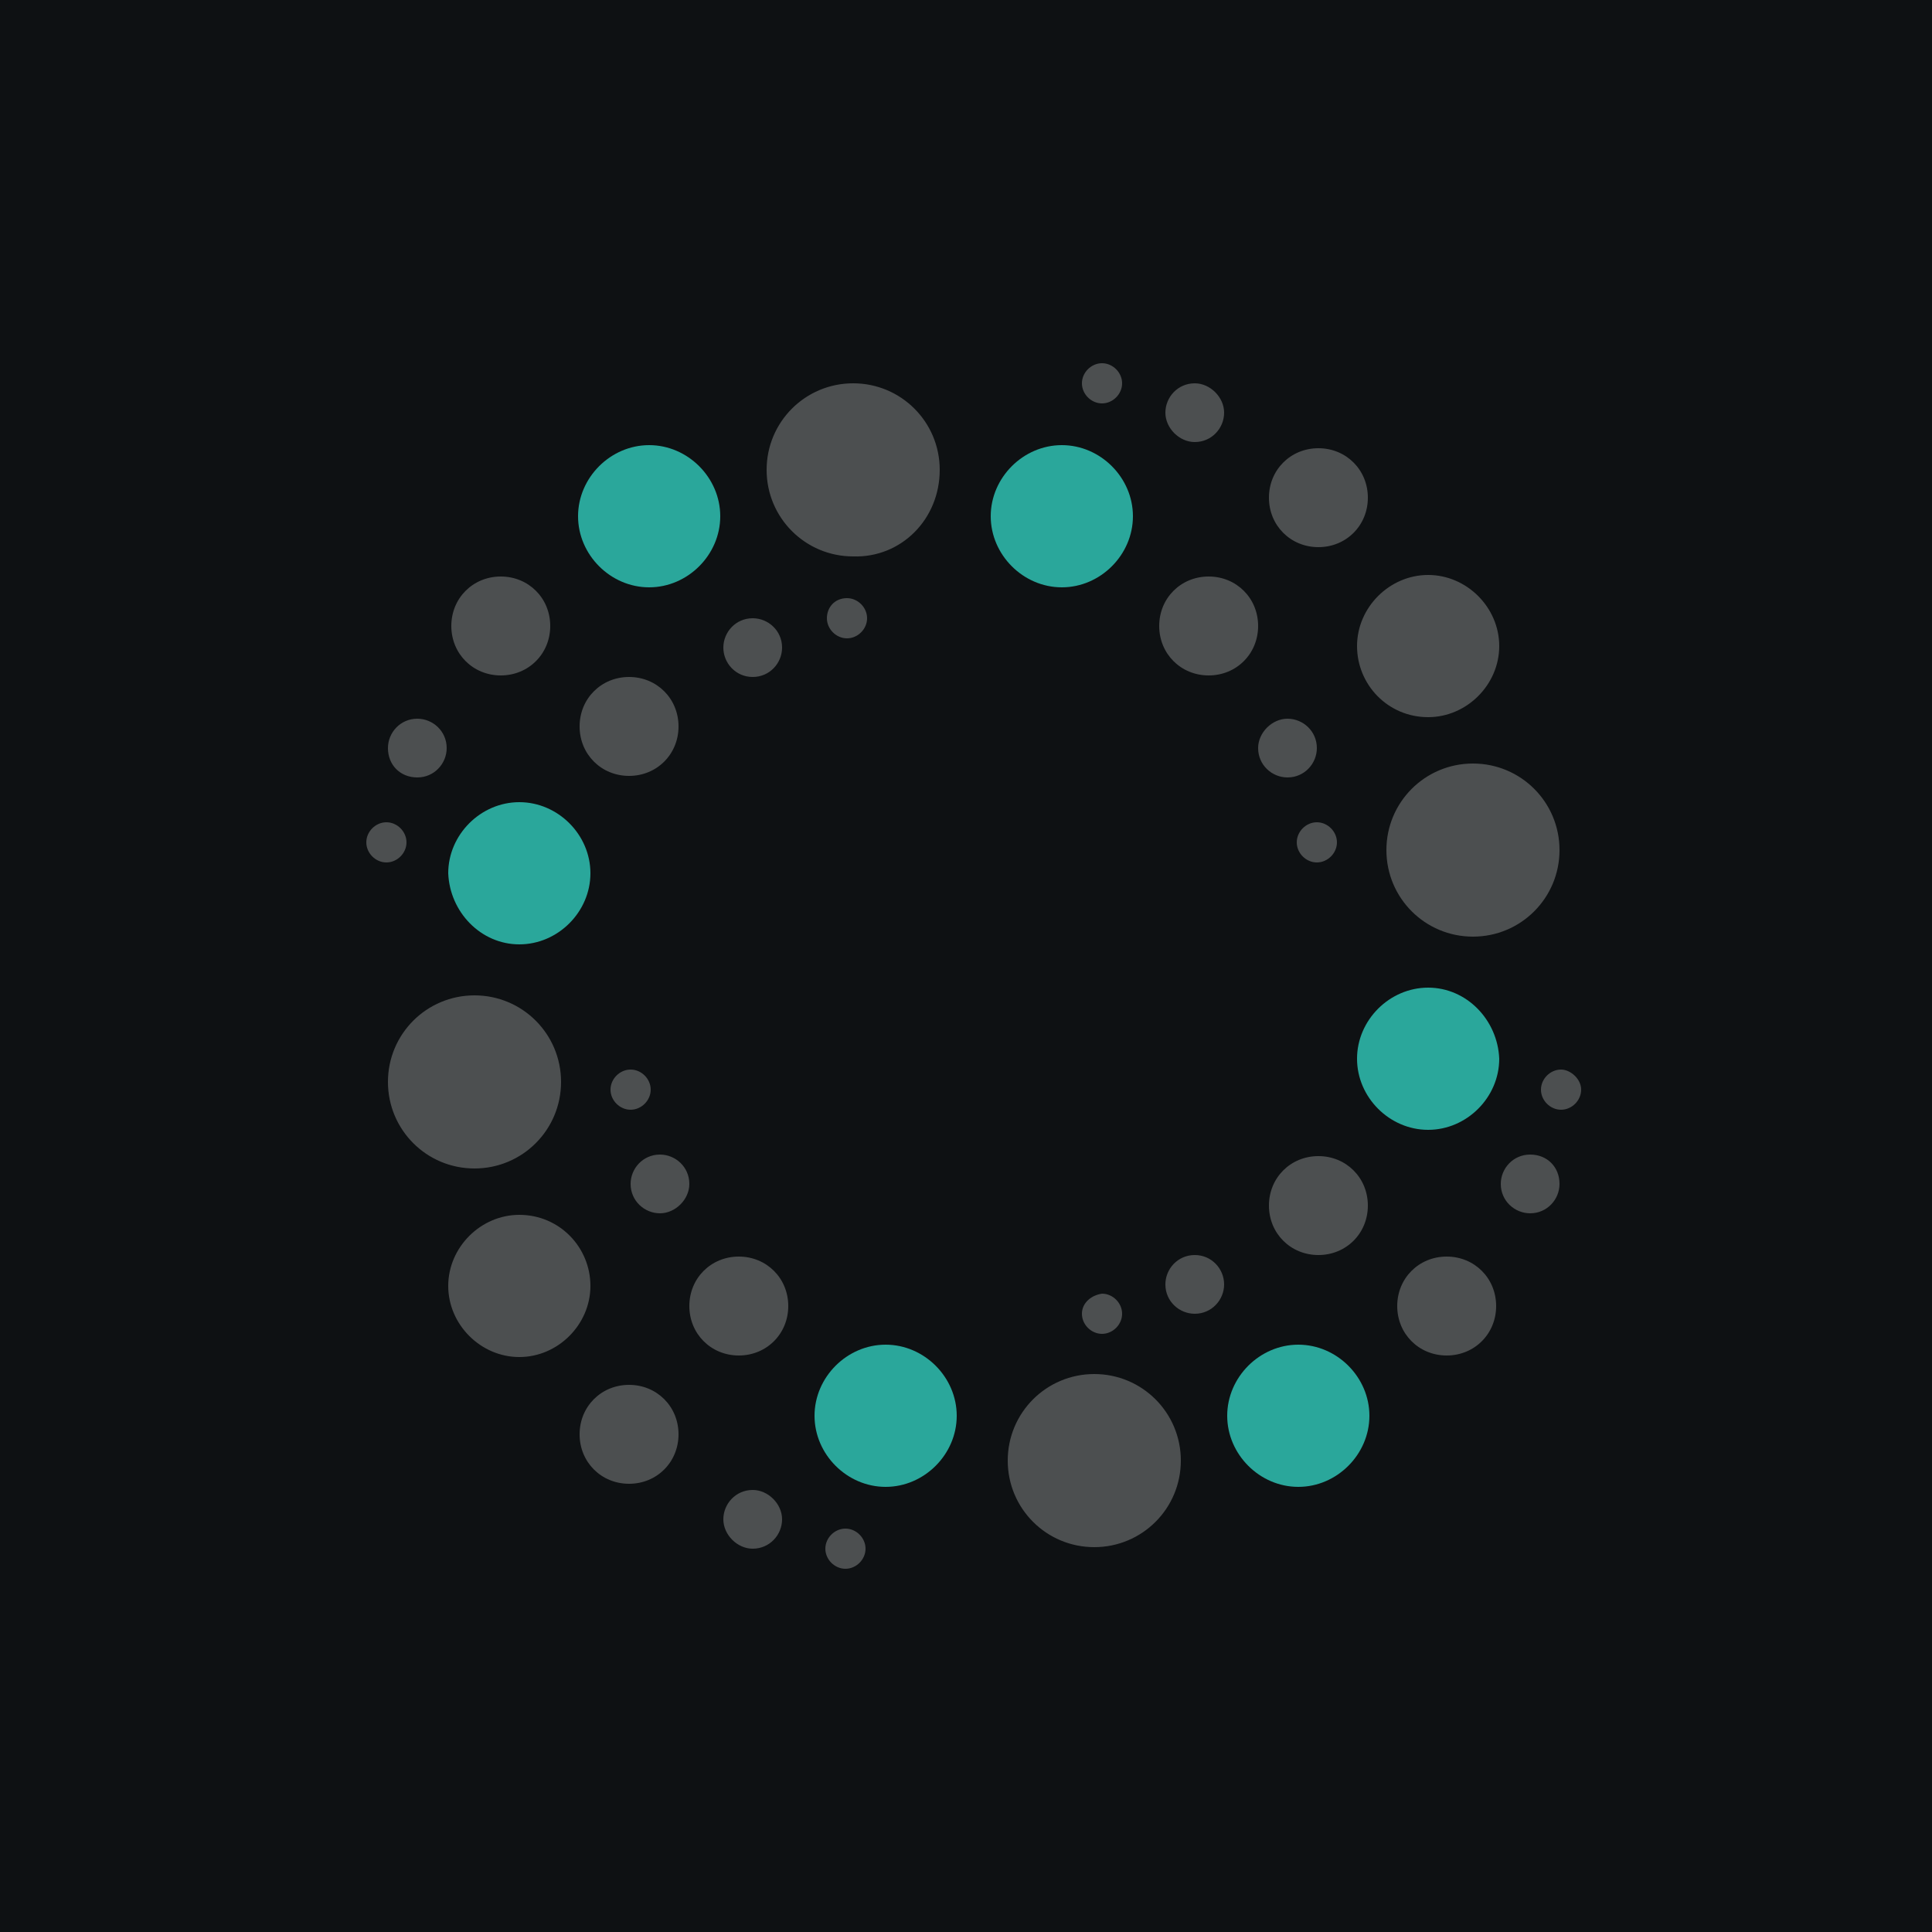
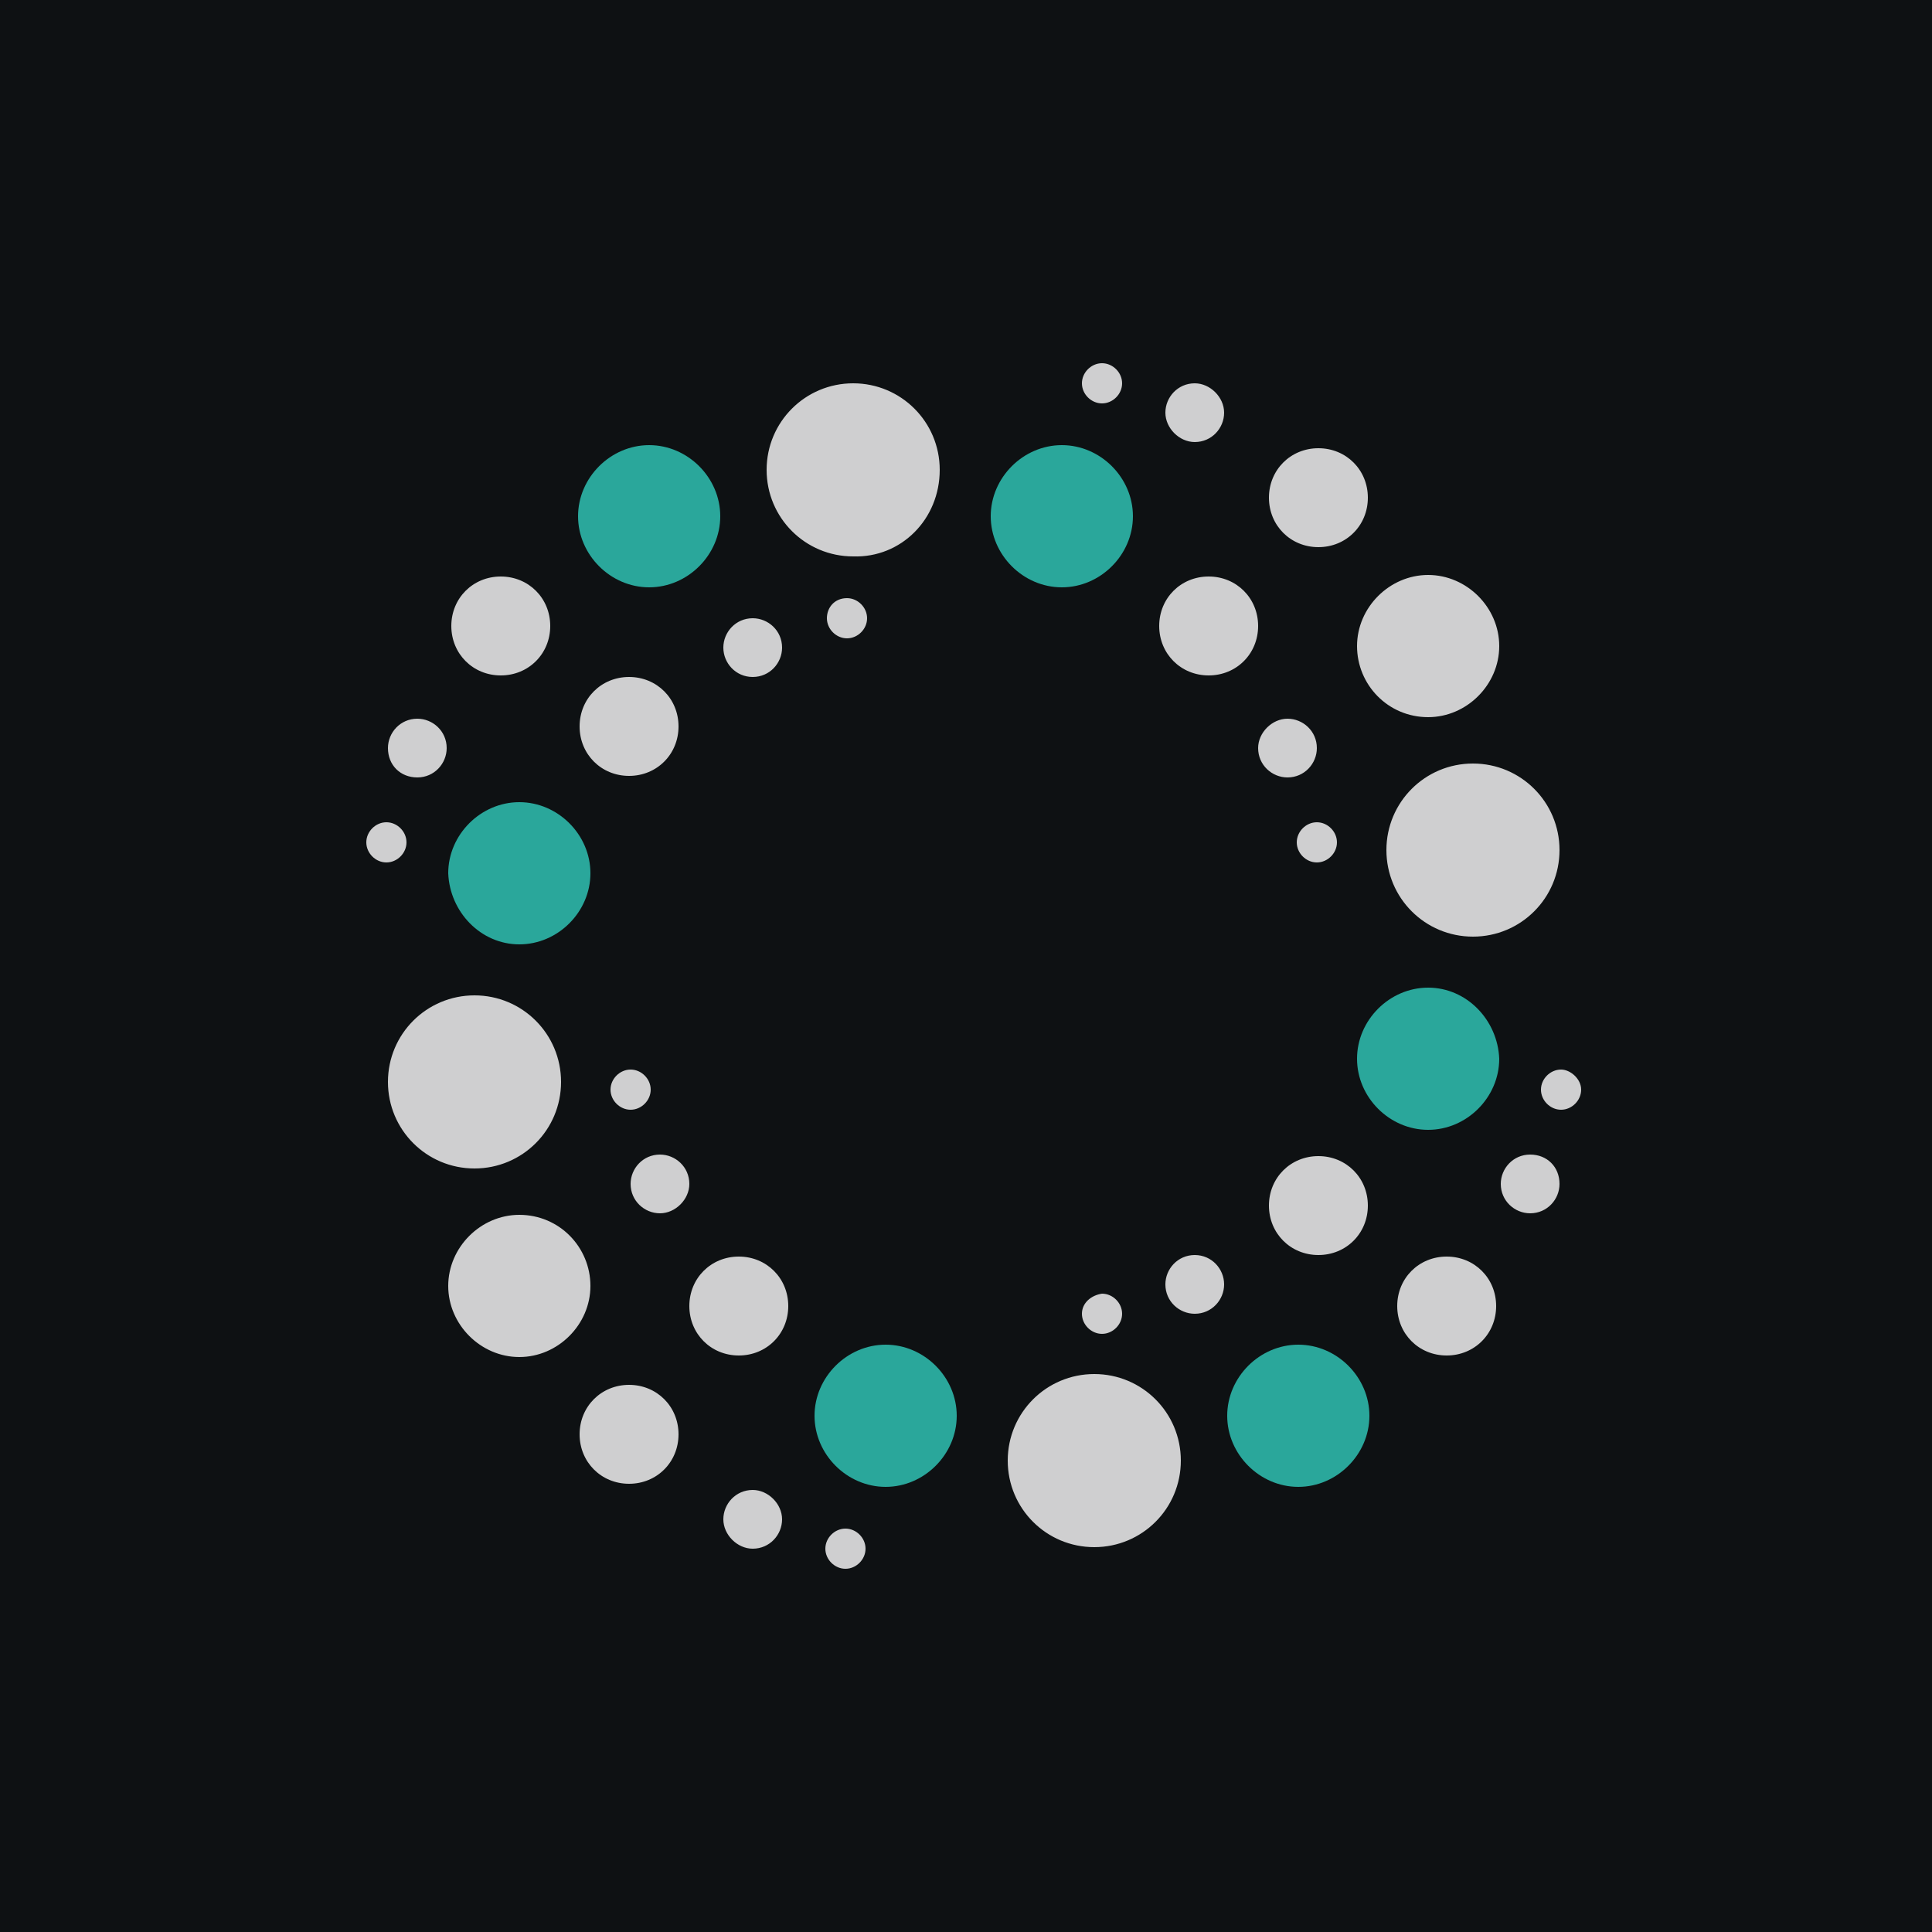
<svg xmlns="http://www.w3.org/2000/svg" width="1024" height="1024" viewBox="0 0 100 100">
  <rect x="0" y="0" width="100" height="100" fill="#0E1113" />
  <g transform="translate(10,10) scale(0.8)">
    <path fill="#2AA79B" d="M29.5,25.5c2.5,0,4.6-2.1,4.6-4.6s-2.1-4.6-4.6-4.6c-2.5,0-4.6,2.1-4.6,4.6S27,25.5,29.5,25.5z M21.1,48.6c2.5,0,4.6-2.1,4.6-4.6  c0-2.5-2.1-4.6-4.6-4.6s-4.6,2.1-4.6,4.6C16.6,46.5,18.6,48.6,21.1,48.6z M71.5,74.5c-2.5,0-4.6,2.1-4.6,4.6s2.1,4.6,4.6,4.6c2.5,0,4.6-2.1,4.6-4.6S74,74.5,71.5,74.5z M56.2,25.5c2.5,0,4.6-2.1,4.6-4.6s-2.1-4.6-4.6-4.6s-4.6,2.1-4.6,4.6S53.7,25.5,56.2,25.5z M79.9,51.4c-2.5,0-4.6,2.1-4.6,4.6c0,2.5,2.1,4.6,4.6,4.6s4.6-2.1,4.6-4.6C84.4,53.5,82.4,51.4,79.9,51.4z M44.8,74.5c-2.5,0-4.6,2.1-4.6,4.6s2.1,4.6,4.6,4.6s4.6-2.1,4.6-4.6S47.3,74.5,44.8,74.5z" />
-     <path fill="#FFFFFF" opacity="0.26" d="M27,58  c0,0.7,0.6,1.3,1.3,1.3c0.7,0,1.3-0.6,1.3-1.3s-0.6-1.3-1.3-1.3C27.6,56.7,27,57.3,27,58z M36.2,31.3c1.1,0,1.9-0.9,1.9-1.9  c0-1.1-0.9-1.9-1.9-1.9c-1.1,0-1.9,0.9-1.9,1.9C34.3,30.4,35.1,31.3,36.2,31.3z M14.5,37.8c1.1,0,1.9-0.9,1.9-1.9c0-1.1-0.9-1.9-1.9-1.9  c-1.1,0-1.9,0.9-1.9,1.9C12.6,37,13.4,37.8,14.5,37.8z M13.8,42c0-0.7-0.6-1.3-1.3-1.3c-0.7,0-1.3,0.6-1.3,1.3s0.6,1.3,1.3,1.3  C13.2,43.3,13.8,42.7,13.8,42z M19.9,31.2c1.8,0,3.2-1.4,3.2-3.2s-1.4-3.2-3.2-3.2c-1.8,0-3.2,1.4-3.2,3.2S18.1,31.2,19.9,31.2z M58.8,13.6c0.7,0,1.3-0.6,1.3-1.3c0-0.7-0.6-1.3-1.3-1.3c-0.7,0-1.3,0.6-1.3,1.3C57.5,13,58.1,13.6,58.8,13.6z M23.8,57.5  c0-3.1-2.5-5.6-5.6-5.6c-3.1,0-5.6,2.5-5.6,5.6s2.5,5.6,5.6,5.6C21.3,63.1,23.8,60.6,23.8,57.5z M79.9,33.9c2.5,0,4.6-2.1,4.6-4.6  s-2.1-4.6-4.6-4.6s-4.6,2.1-4.6,4.6S77.3,33.9,79.9,33.9z M69.6,65.5c0,1.8,1.4,3.2,3.2,3.2c1.8,0,3.2-1.4,3.2-3.2s-1.4-3.2-3.2-3.2  C71,62.3,69.6,63.7,69.6,65.5z M72.8,22.9c1.8,0,3.2-1.4,3.2-3.2c0-1.8-1.4-3.2-3.2-3.2c-1.8,0-3.2,1.4-3.2,3.2  C69.6,21.5,71,22.9,72.8,22.9z M65.7,31.2c1.8,0,3.2-1.4,3.2-3.2s-1.4-3.2-3.2-3.2c-1.8,0-3.2,1.4-3.2,3.2S63.9,31.2,65.7,31.2z M77.2,42.5c0,3.1,2.5,5.6,5.6,5.6c3.1,0,5.6-2.5,5.6-5.6s-2.5-5.6-5.6-5.6C79.7,36.9,77.2,39.4,77.2,42.5z M74,42  c0-0.7-0.6-1.3-1.3-1.3c-0.7,0-1.3,0.6-1.3,1.3s0.6,1.3,1.3,1.3C73.4,43.3,74,42.7,74,42z M64.8,16.1c1.1,0,1.9-0.9,1.9-1.9  s-0.9-1.9-1.9-1.9c-1.1,0-1.9,0.9-1.9,1.9S63.8,16.1,64.8,16.1z M70.8,37.8c1.1,0,1.9-0.9,1.9-1.9c0-1.1-0.9-1.9-1.9-1.9  s-1.9,0.9-1.9,1.9C68.9,37,69.8,37.8,70.8,37.8z M31.4,34.5c0-1.8-1.4-3.2-3.2-3.2c-1.8,0-3.2,1.4-3.2,3.2s1.4,3.2,3.2,3.2  C30,37.7,31.4,36.3,31.4,34.5z M64.8,68.7c-1.1,0-1.9,0.9-1.9,1.9c0,1.1,0.9,1.9,1.9,1.9c1.1,0,1.9-0.9,1.9-1.9  C66.7,69.6,65.9,68.7,64.8,68.7z M58.3,76.4c-3.1,0-5.6,2.5-5.6,5.6s2.5,5.6,5.6,5.6c3.1,0,5.6-2.5,5.6-5.6S61.4,76.4,58.3,76.4z M57.5,72.5c0,0.7,0.6,1.3,1.3,1.3  c0.7,0,1.3-0.6,1.3-1.3c0-0.7-0.6-1.3-1.3-1.3C58.1,71.3,57.5,71.8,57.5,72.5z M88.5,56.7c-0.7,0-1.3,0.6-1.3,1.3s0.6,1.3,1.3,1.3  c0.7,0,1.3-0.6,1.3-1.3S89.1,56.7,88.5,56.7z M86.5,62.2c-1.1,0-1.9,0.9-1.9,1.9c0,1.1,0.9,1.9,1.9,1.9c1.1,0,1.9-0.9,1.9-1.9  C88.4,63,87.6,62.2,86.5,62.2z M21.1,66.1  c-2.5,0-4.6,2.1-4.6,4.6s2.1,4.6,4.6,4.6s4.6-2.1,4.6-4.6S23.7,66.1,21.1,66.1z M81.1,68.8c-1.8,0-3.2,1.4-3.2,3.2s1.4,3.2,3.2,3.2  c1.8,0,3.2-1.4,3.2-3.2S82.9,68.8,81.1,68.8z M30.2,62.2c-1.1,0-1.9,0.9-1.9,1.9c0,1.1,0.9,1.9,1.9,1.9s1.9-0.9,1.9-1.9  C32.1,63,31.2,62.2,30.2,62.2z M35.3,68.8c-1.8,0-3.2,1.4-3.2,3.2s1.4,3.2,3.2,3.2c1.8,0,3.2-1.4,3.2-3.2S37.1,68.8,35.3,68.8z M36.2,83.9c-1.1,0-1.9,0.9-1.9,1.9s0.9,1.9,1.9,1.9c1.1,0,1.9-0.9,1.9-1.9S37.2,83.9,36.2,83.9z M28.2,77.1c-1.8,0-3.2,1.4-3.2,3.2  c0,1.8,1.4,3.2,3.2,3.2c1.8,0,3.2-1.4,3.2-3.2C31.4,78.5,30,77.1,28.2,77.1z M41,27.5c0,0.7,0.6,1.3,1.3,1.3c0.7,0,1.3-0.6,1.3-1.3  c0-0.7-0.6-1.3-1.3-1.3C41.5,26.2,41,26.8,41,27.5z M48.3,17.9c0-3.1-2.5-5.6-5.6-5.6c-3.1,0-5.6,2.5-5.6,5.6s2.5,5.6,5.6,5.6  C45.8,23.6,48.3,21.1,48.3,17.9z M42.2,86.4c-0.7,0-1.3,0.6-1.3,1.3c0,0.7,0.6,1.3,1.3,1.3c0.7,0,1.3-0.6,1.3-1.3  C43.5,87,42.9,86.4,42.2,86.4z" />
+     <path fill="#FFFFFF" opacity="0.8" d="M27,58  c0,0.7,0.6,1.3,1.3,1.3c0.7,0,1.3-0.6,1.3-1.3s-0.6-1.3-1.3-1.3C27.6,56.7,27,57.3,27,58z M36.2,31.3c1.1,0,1.9-0.9,1.9-1.9  c0-1.1-0.9-1.9-1.9-1.9c-1.1,0-1.9,0.9-1.9,1.9C34.3,30.4,35.1,31.3,36.2,31.3z M14.5,37.8c1.1,0,1.9-0.9,1.9-1.9c0-1.1-0.9-1.9-1.9-1.9  c-1.1,0-1.9,0.9-1.9,1.9C12.6,37,13.4,37.8,14.5,37.8z M13.8,42c0-0.7-0.6-1.3-1.3-1.3c-0.7,0-1.3,0.6-1.3,1.3s0.6,1.3,1.3,1.3  C13.2,43.3,13.8,42.7,13.8,42z M19.9,31.2c1.8,0,3.2-1.4,3.2-3.2s-1.4-3.2-3.2-3.2c-1.8,0-3.2,1.4-3.2,3.2S18.1,31.2,19.9,31.2z M58.8,13.6c0.7,0,1.3-0.6,1.3-1.3c0-0.7-0.6-1.3-1.3-1.3c-0.7,0-1.3,0.6-1.3,1.3C57.5,13,58.1,13.6,58.8,13.6z M23.8,57.5  c0-3.1-2.5-5.6-5.6-5.6c-3.1,0-5.6,2.5-5.6,5.6s2.5,5.6,5.6,5.6C21.3,63.1,23.8,60.6,23.8,57.5z M79.9,33.9c2.5,0,4.6-2.1,4.6-4.6  s-2.1-4.6-4.6-4.6s-4.6,2.1-4.6,4.6S77.3,33.9,79.9,33.9z M69.6,65.5c0,1.8,1.4,3.2,3.2,3.2c1.8,0,3.2-1.4,3.2-3.2s-1.4-3.2-3.2-3.2  C71,62.3,69.6,63.7,69.6,65.5z M72.8,22.9c1.8,0,3.2-1.4,3.2-3.2c0-1.8-1.4-3.2-3.2-3.2c-1.8,0-3.2,1.4-3.2,3.2  C69.6,21.5,71,22.9,72.8,22.9z M65.7,31.2c1.8,0,3.2-1.4,3.2-3.2s-1.4-3.2-3.2-3.2c-1.8,0-3.2,1.4-3.2,3.2S63.9,31.2,65.7,31.2z M77.2,42.5c0,3.1,2.5,5.6,5.6,5.6c3.1,0,5.6-2.5,5.6-5.6s-2.5-5.6-5.6-5.6C79.7,36.9,77.2,39.4,77.2,42.5z M74,42  c0-0.7-0.6-1.3-1.3-1.3c-0.7,0-1.3,0.6-1.3,1.3s0.6,1.3,1.3,1.3C73.4,43.3,74,42.7,74,42z M64.8,16.1c1.1,0,1.9-0.9,1.9-1.9  s-0.9-1.9-1.9-1.9c-1.1,0-1.9,0.9-1.9,1.9S63.8,16.1,64.8,16.1z M70.8,37.8c1.1,0,1.9-0.9,1.9-1.9c0-1.1-0.9-1.9-1.9-1.9  s-1.9,0.9-1.9,1.9C68.9,37,69.8,37.8,70.8,37.8z M31.4,34.5c0-1.8-1.4-3.2-3.2-3.2c-1.8,0-3.2,1.4-3.2,3.2s1.4,3.2,3.2,3.2  C30,37.7,31.4,36.3,31.4,34.5z M64.8,68.7c-1.1,0-1.9,0.9-1.9,1.9c0,1.1,0.9,1.9,1.9,1.9c1.1,0,1.9-0.9,1.9-1.9  C66.7,69.6,65.9,68.7,64.8,68.7z M58.3,76.4c-3.1,0-5.6,2.5-5.6,5.6s2.5,5.6,5.6,5.6c3.1,0,5.6-2.5,5.6-5.6S61.4,76.4,58.3,76.4z M57.5,72.5c0,0.7,0.6,1.3,1.3,1.3  c0.7,0,1.3-0.6,1.3-1.3c0-0.7-0.6-1.3-1.3-1.3C58.1,71.3,57.5,71.8,57.5,72.5z M88.5,56.7c-0.7,0-1.3,0.6-1.3,1.3s0.6,1.3,1.3,1.3  c0.7,0,1.3-0.6,1.3-1.3S89.1,56.7,88.5,56.7z M86.5,62.2c-1.1,0-1.9,0.9-1.9,1.9c0,1.1,0.9,1.9,1.9,1.9c1.1,0,1.9-0.9,1.9-1.9  C88.4,63,87.6,62.2,86.5,62.2z M21.1,66.1  c-2.5,0-4.6,2.1-4.6,4.6s2.1,4.6,4.6,4.6s4.6-2.1,4.6-4.6S23.7,66.1,21.1,66.1z M81.1,68.8c-1.8,0-3.2,1.4-3.2,3.2s1.4,3.2,3.2,3.2  c1.8,0,3.2-1.4,3.2-3.2S82.9,68.8,81.1,68.8z M30.2,62.2c-1.1,0-1.9,0.9-1.9,1.9c0,1.1,0.9,1.9,1.9,1.9s1.9-0.9,1.9-1.9  C32.1,63,31.2,62.2,30.2,62.2z M35.3,68.8c-1.8,0-3.2,1.4-3.2,3.2s1.4,3.2,3.2,3.2c1.8,0,3.2-1.4,3.2-3.2S37.1,68.8,35.3,68.8z M36.2,83.9c-1.1,0-1.9,0.9-1.9,1.9s0.9,1.9,1.9,1.9c1.1,0,1.9-0.9,1.9-1.9S37.2,83.9,36.2,83.9z M28.2,77.1c-1.8,0-3.2,1.4-3.2,3.2  c0,1.8,1.4,3.2,3.2,3.2c1.8,0,3.2-1.4,3.2-3.2C31.4,78.5,30,77.1,28.2,77.1z M41,27.5c0,0.7,0.6,1.3,1.3,1.3c0.7,0,1.3-0.6,1.3-1.3  c0-0.7-0.6-1.3-1.3-1.3C41.5,26.2,41,26.8,41,27.5z M48.3,17.9c0-3.1-2.5-5.6-5.6-5.6c-3.1,0-5.6,2.5-5.6,5.6s2.5,5.6,5.6,5.6  C45.8,23.6,48.3,21.1,48.3,17.9z M42.2,86.4c-0.7,0-1.3,0.6-1.3,1.3c0,0.7,0.6,1.3,1.3,1.3c0.7,0,1.3-0.6,1.3-1.3  C43.5,87,42.9,86.4,42.2,86.4z" />
  </g>
</svg>
